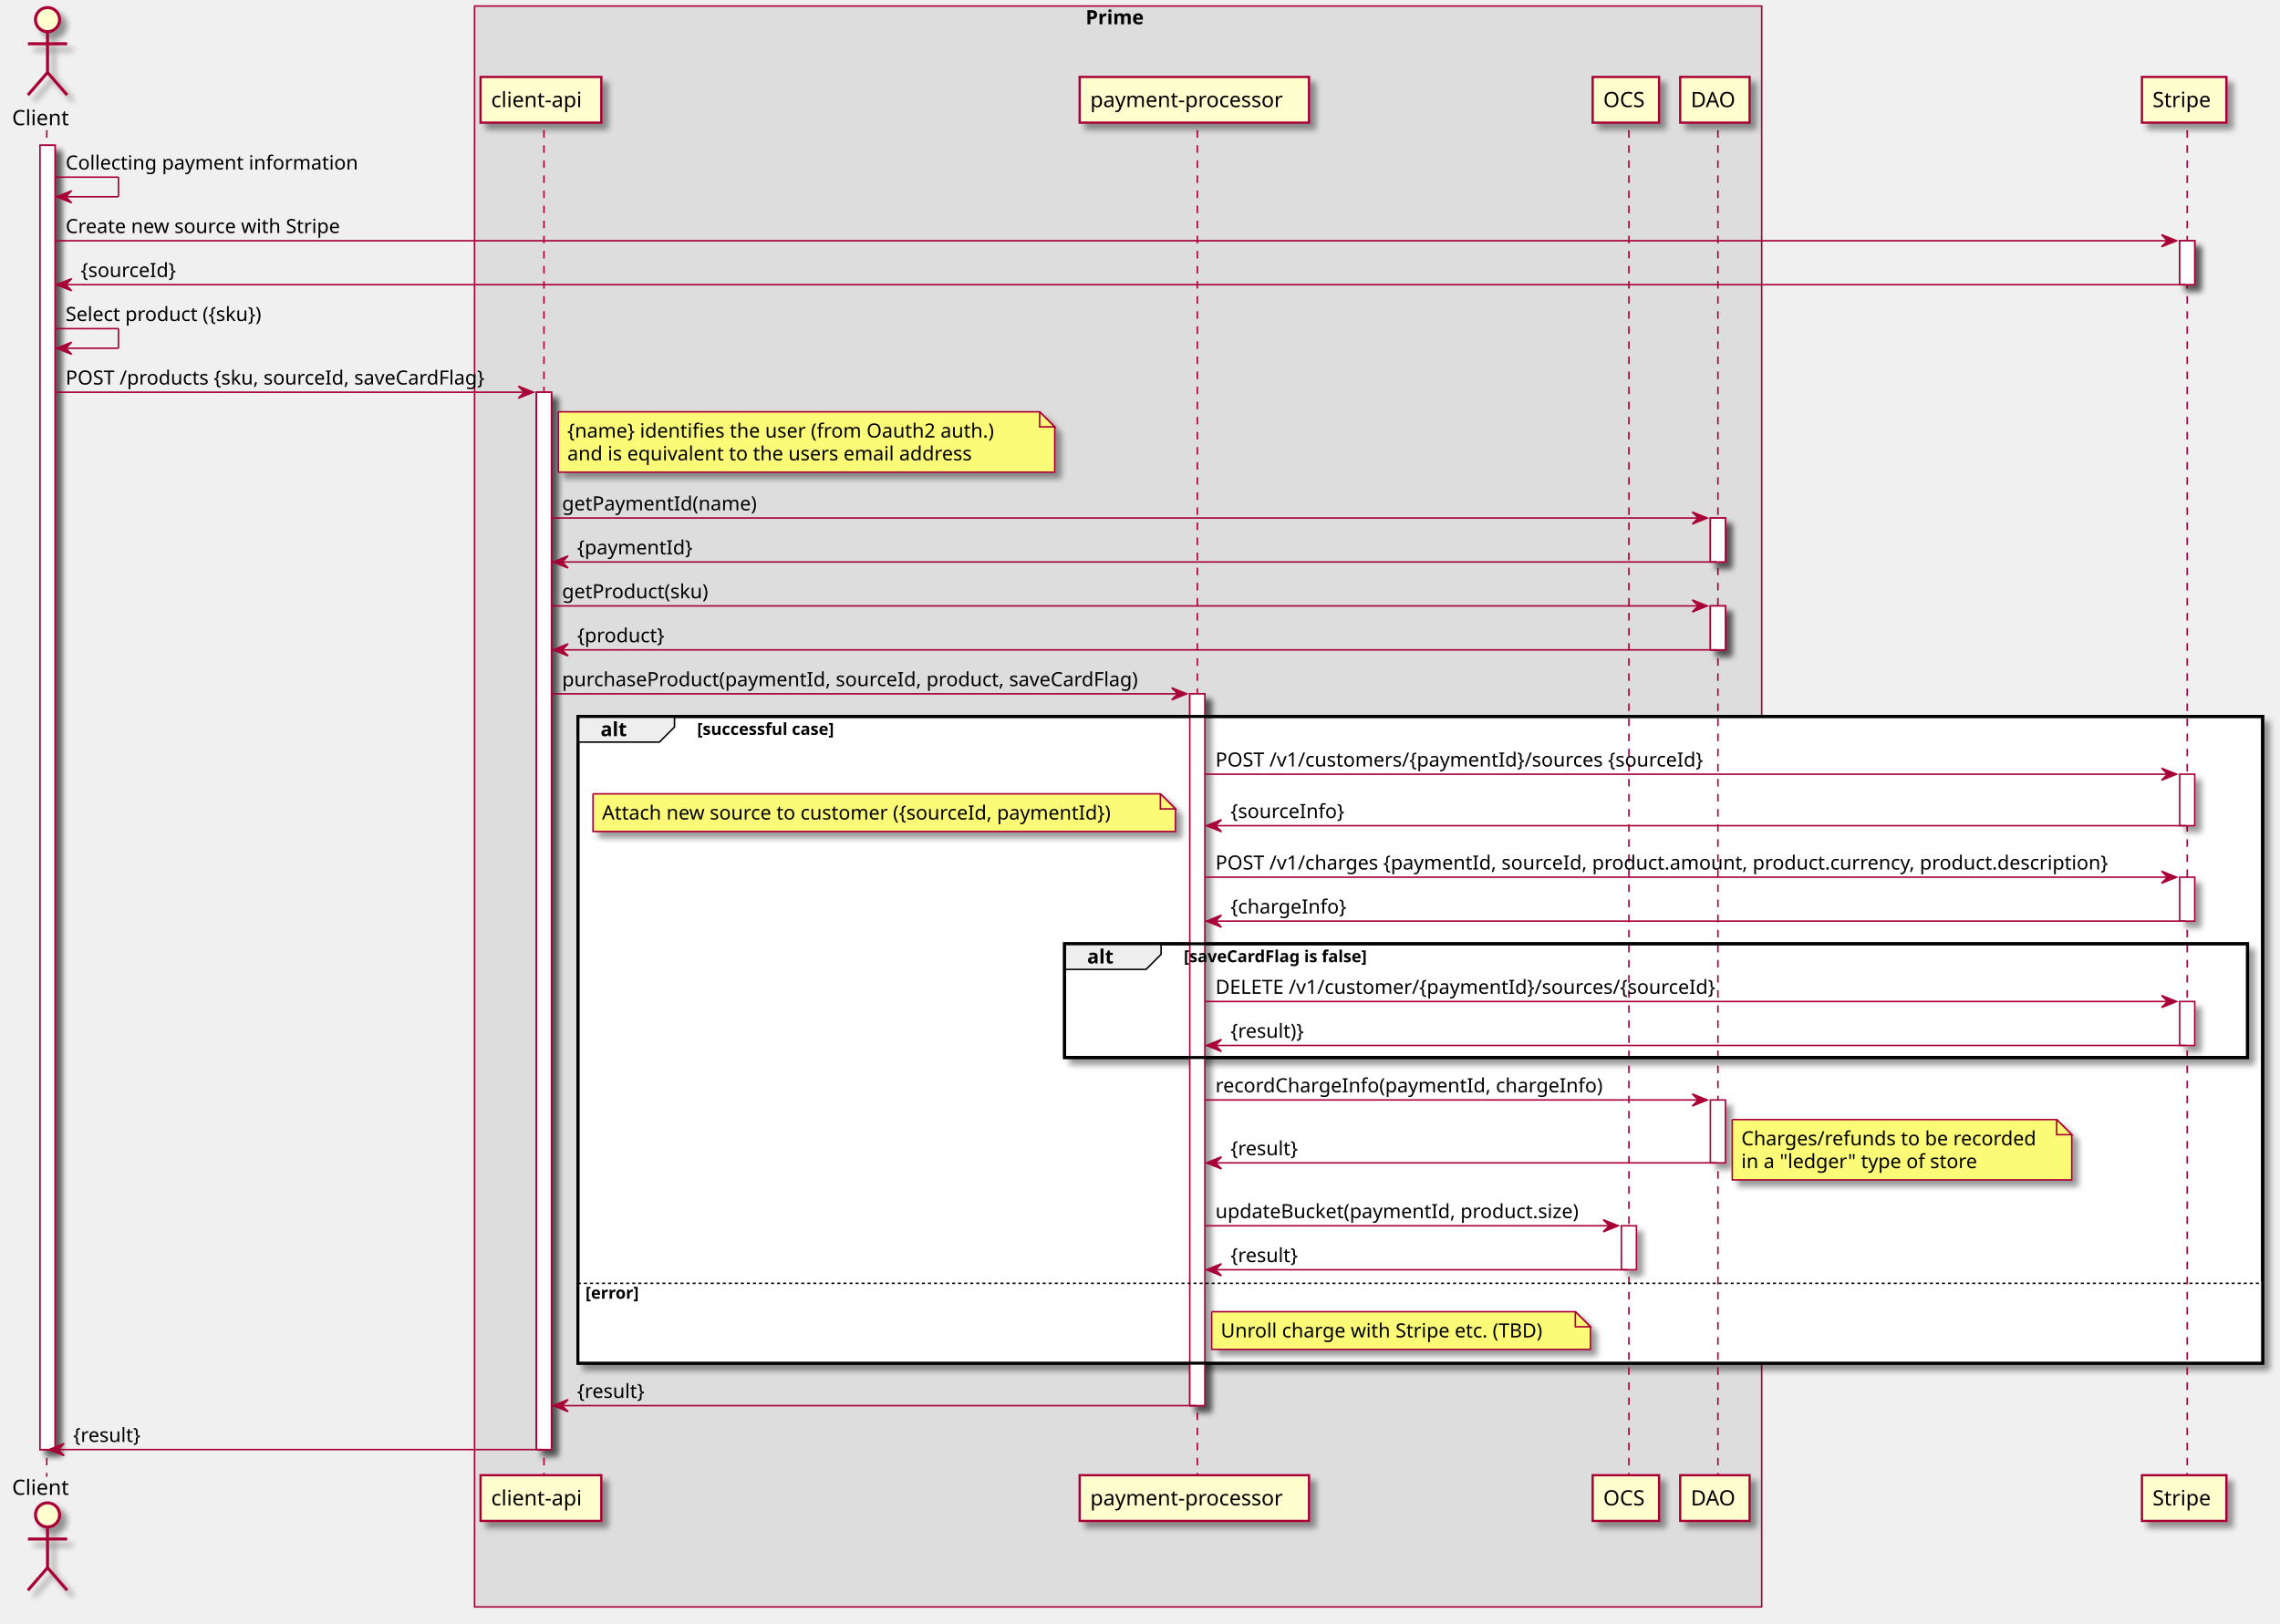
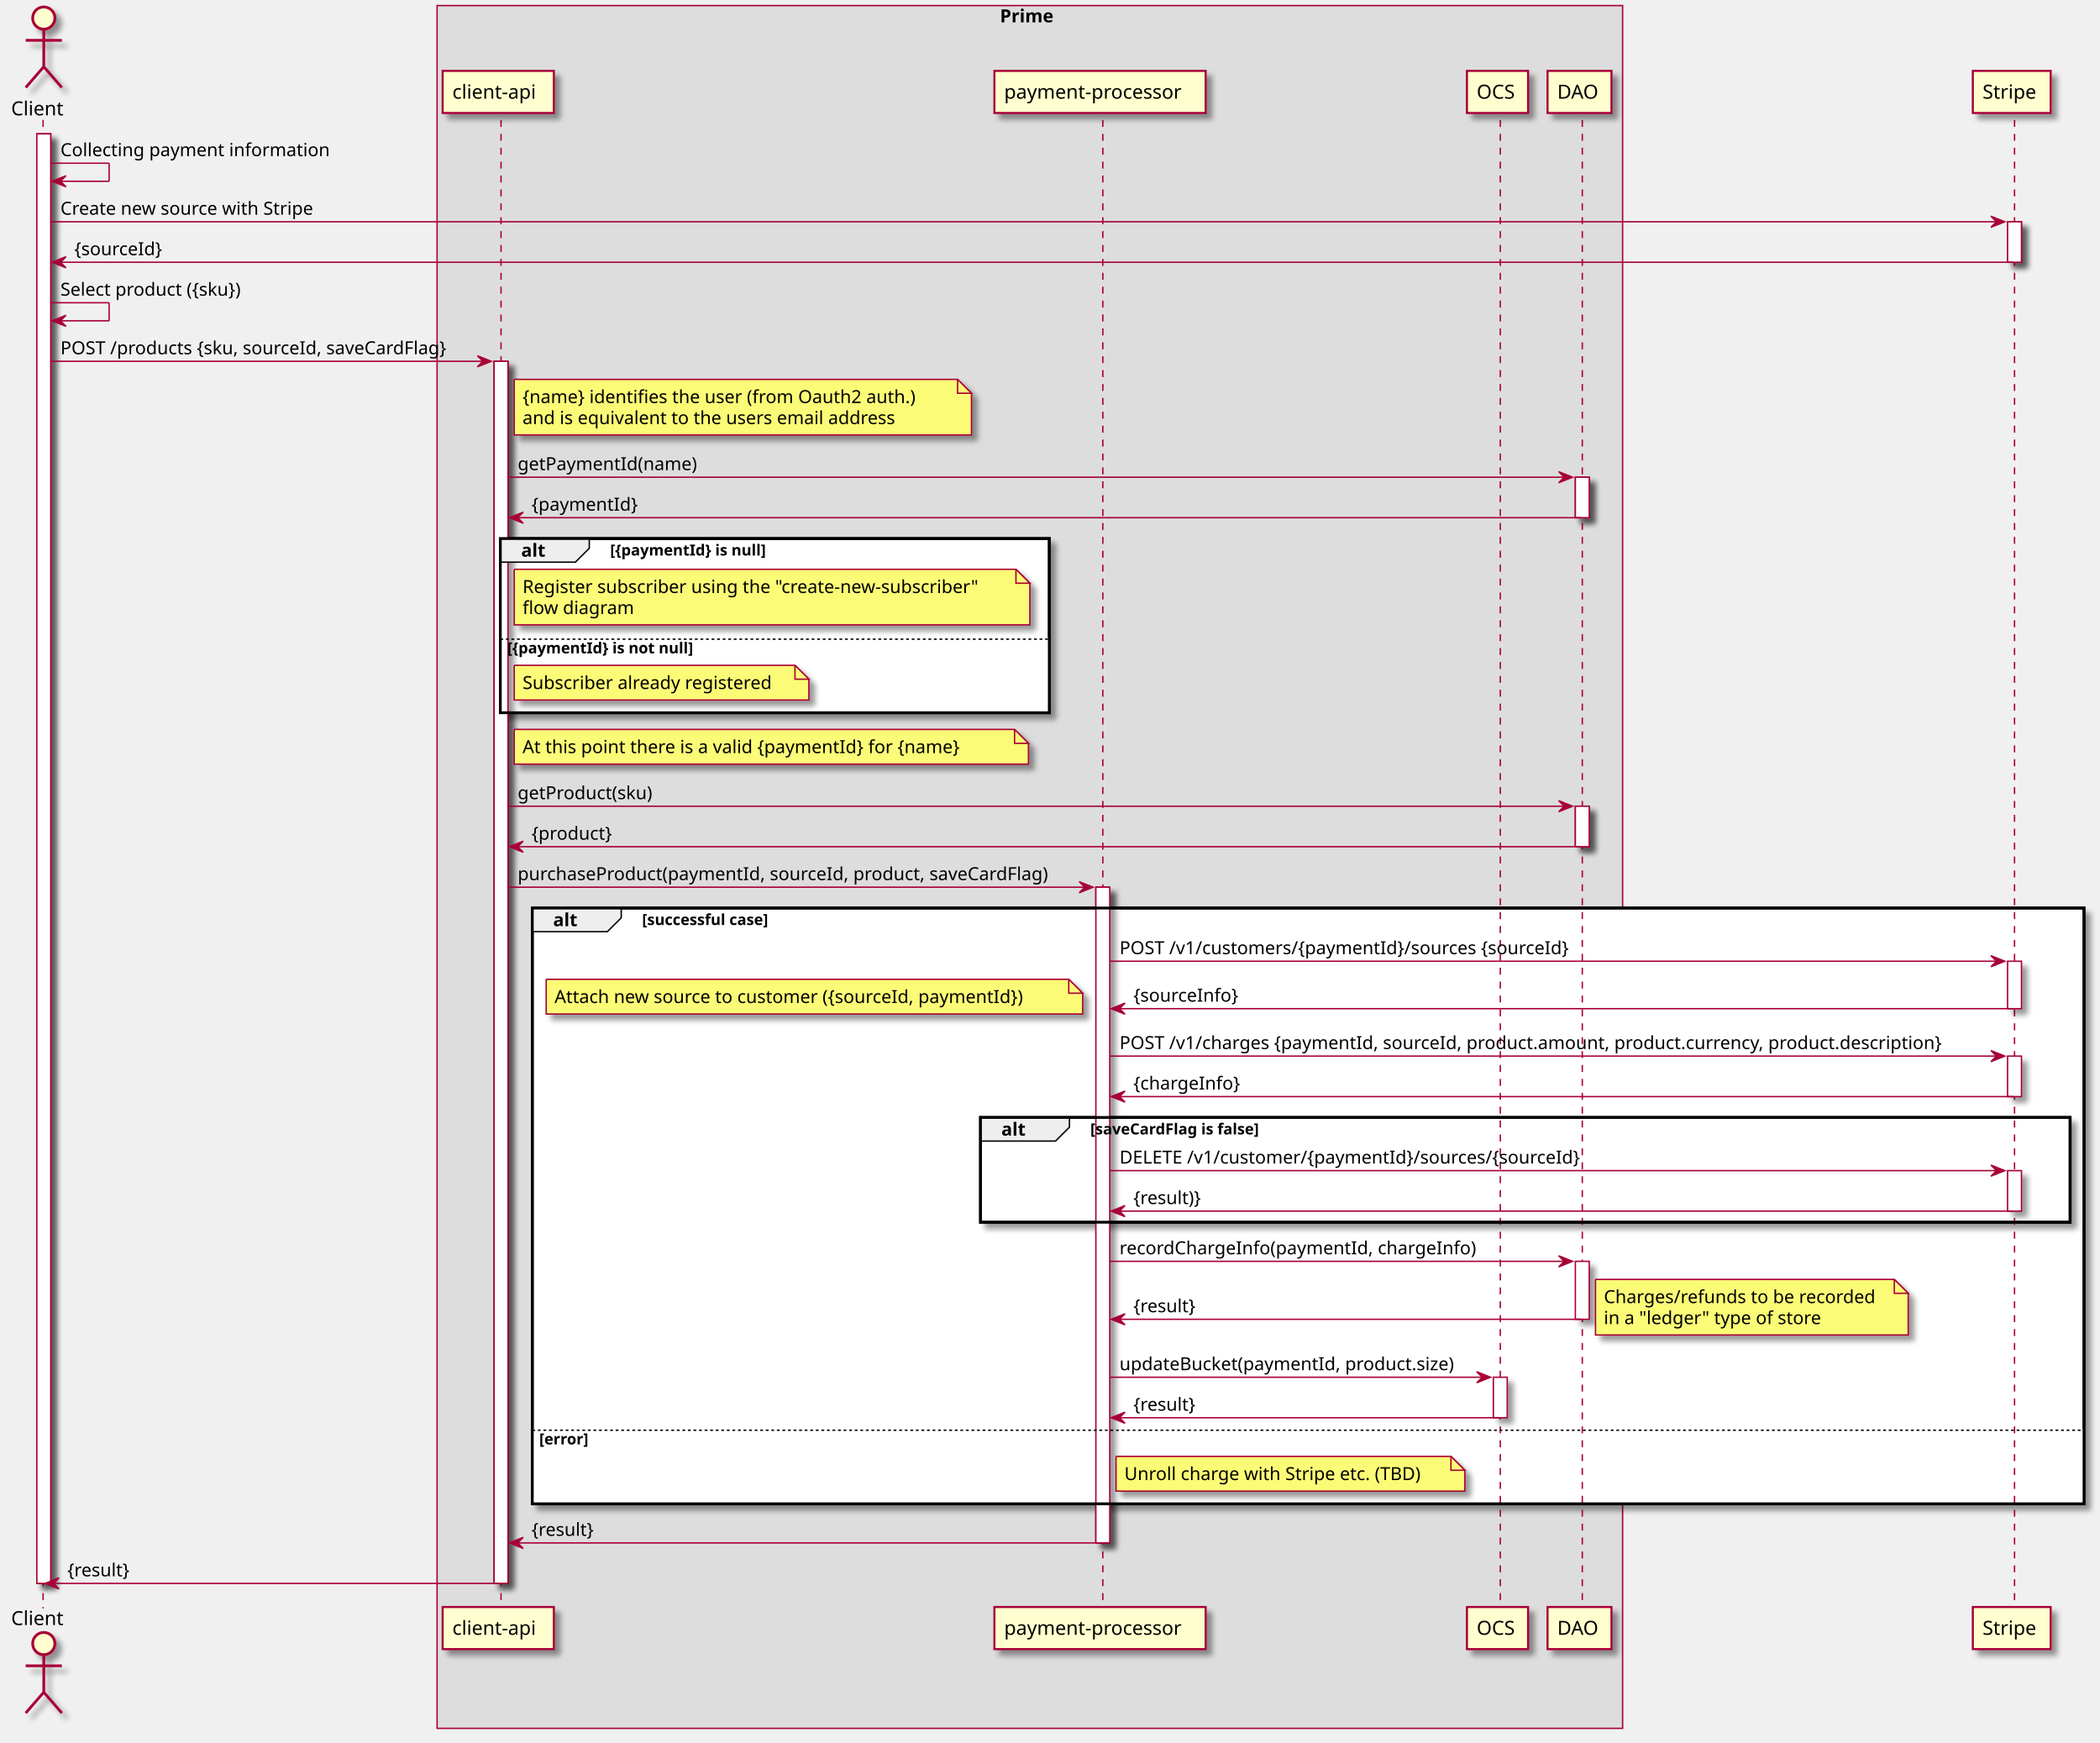
- <svg xmlns="http://www.w3.org/2000/svg" contentScriptType="application/ecmascript" contentStyleType="text/css" height="1076px" preserveAspectRatio="none" style="width:1511px;height:1076px;" version="1.1" viewBox="0 0 1511 1076" width="1511px" zoomAndPan="magnify">
+ <svg xmlns="http://www.w3.org/2000/svg" contentScriptType="application/ecmascript" contentStyleType="text/css" height="1254px" preserveAspectRatio="none" style="width:1511px;height:1254px;" version="1.1" viewBox="0 0 1511 1254" width="1511px" zoomAndPan="magnify">
  <defs>
-     <filter height="300%" id="fmn0o5s2ncpot" width="300%" x="-1" y="-1">
+     <filter height="300%" id="f191k2kf2278fb" width="300%" x="-1" y="-1">
      <feGaussianBlur result="blurOut" stdDeviation="2.0" />
      <feColorMatrix in="blurOut" result="blurOut2" type="matrix" values="0 0 0 0 0 0 0 0 0 0 0 0 0 0 0 0 0 0 .4 0" />
      <feOffset dx="4.0" dy="4.0" in="blurOut2" result="blurOut3" />
      <feBlend in="SourceGraphic" in2="blurOut3" mode="normal" />
    </filter>
  </defs>
  <g>
-     <rect fill="#DDDDDD" height="1061.117" style="stroke: #A80036; stroke-width: 1.0;" width="853" x="314.5" y="4" />
+     <rect fill="#DDDDDD" height="1239.586" style="stroke: #A80036; stroke-width: 1.0;" width="853" x="314.5" y="4" />
    <text fill="#000000" font-family="sans-serif" font-size="13" font-weight="bold" lengthAdjust="spacingAndGlyphs" textLength="43" x="719.5" y="16.067">Prime</text>
-     <rect fill="#FFFFFF" filter="url(#fmn0o5s2ncpot)" height="864.523" style="stroke: #A80036; stroke-width: 1.0;" width="10" x="26.5" y="96.297" />
-     <rect fill="#FFFFFF" filter="url(#fmn0o5s2ncpot)" height="700.859" style="stroke: #A80036; stroke-width: 1.0;" width="10" x="355.5" y="259.961" />
-     <rect fill="#FFFFFF" filter="url(#fmn0o5s2ncpot)" height="471.797" style="stroke: #A80036; stroke-width: 1.0;" width="10" x="788.5" y="459.891" />
-     <rect fill="#FFFFFF" filter="url(#fmn0o5s2ncpot)" height="29.133" style="stroke: #A80036; stroke-width: 1.0;" width="10" x="1074.5" y="812.484" />
-     <rect fill="#FFFFFF" filter="url(#fmn0o5s2ncpot)" height="29.133" style="stroke: #A80036; stroke-width: 1.0;" width="10" x="1133.5" y="343.359" />
-     <rect fill="#FFFFFF" filter="url(#fmn0o5s2ncpot)" height="29.133" style="stroke: #A80036; stroke-width: 1.0;" width="10" x="1133.5" y="401.625" />
-     <rect fill="#FFFFFF" filter="url(#fmn0o5s2ncpot)" height="41.699" style="stroke: #A80036; stroke-width: 1.0;" width="10" x="1133.5" y="729.086" />
-     <rect fill="#FFFFFF" filter="url(#fmn0o5s2ncpot)" height="29.133" style="stroke: #A80036; stroke-width: 1.0;" width="10" x="1444.5" y="159.562" />
-     <rect fill="#FFFFFF" filter="url(#fmn0o5s2ncpot)" height="34.133" style="stroke: #A80036; stroke-width: 1.0;" width="10" x="1444.5" y="513.156" />
-     <rect fill="#FFFFFF" filter="url(#fmn0o5s2ncpot)" height="29.133" style="stroke: #A80036; stroke-width: 1.0;" width="10" x="1444.5" y="581.422" />
-     <rect fill="#FFFFFF" filter="url(#fmn0o5s2ncpot)" height="29.133" style="stroke: #A80036; stroke-width: 1.0;" width="10" x="1444.5" y="663.82" />
-     <rect fill="#FFFFFF" filter="url(#fmn0o5s2ncpot)" height="428.664" style="stroke: #000000; stroke-width: 2.0;" width="1116.5" x="383" y="474.891" />
-     <rect fill="#FFFFFF" filter="url(#fmn0o5s2ncpot)" height="75.398" style="stroke: #000000; stroke-width: 2.0;" width="784" x="705.5" y="625.555" />
-     <rect fill="#FFFFFF" height="53.938" style="stroke: none; stroke-width: 1.0;" width="1116.5" x="383" y="849.617" />
-     <line style="stroke: #A80036; stroke-width: 1.0; stroke-dasharray: 5.0,5.0;" x1="31" x2="31" y1="86.297" y2="978.82" />
-     <line style="stroke: #A80036; stroke-width: 1.0; stroke-dasharray: 5.0,5.0;" x1="360.5" x2="360.5" y1="86.297" y2="978.82" />
-     <line style="stroke: #A80036; stroke-width: 1.0; stroke-dasharray: 5.0,5.0;" x1="793.5" x2="793.5" y1="86.297" y2="978.82" />
-     <line style="stroke: #A80036; stroke-width: 1.0; stroke-dasharray: 5.0,5.0;" x1="1079.5" x2="1079.5" y1="86.297" y2="978.82" />
-     <line style="stroke: #A80036; stroke-width: 1.0; stroke-dasharray: 5.0,5.0;" x1="1138.5" x2="1138.5" y1="86.297" y2="978.82" />
-     <line style="stroke: #A80036; stroke-width: 1.0; stroke-dasharray: 5.0,5.0;" x1="1449.5" x2="1449.5" y1="86.297" y2="978.82" />
+     <rect fill="#FFFFFF" filter="url(#f191k2kf2278fb)" height="1042.992" style="stroke: #A80036; stroke-width: 1.0;" width="10" x="26.5" y="96.297" />
+     <rect fill="#FFFFFF" filter="url(#f191k2kf2278fb)" height="879.328" style="stroke: #A80036; stroke-width: 1.0;" width="10" x="355.5" y="259.961" />
+     <rect fill="#FFFFFF" filter="url(#f191k2kf2278fb)" height="471.797" style="stroke: #A80036; stroke-width: 1.0;" width="10" x="788.5" y="638.359" />
+     <rect fill="#FFFFFF" filter="url(#f191k2kf2278fb)" height="29.133" style="stroke: #A80036; stroke-width: 1.0;" width="10" x="1074.5" y="990.953" />
+     <rect fill="#FFFFFF" filter="url(#f191k2kf2278fb)" height="29.133" style="stroke: #A80036; stroke-width: 1.0;" width="10" x="1133.5" y="343.359" />
+     <rect fill="#FFFFFF" filter="url(#f191k2kf2278fb)" height="29.133" style="stroke: #A80036; stroke-width: 1.0;" width="10" x="1133.5" y="580.094" />
+     <rect fill="#FFFFFF" filter="url(#f191k2kf2278fb)" height="41.699" style="stroke: #A80036; stroke-width: 1.0;" width="10" x="1133.5" y="907.555" />
+     <rect fill="#FFFFFF" filter="url(#f191k2kf2278fb)" height="29.133" style="stroke: #A80036; stroke-width: 1.0;" width="10" x="1444.5" y="159.562" />
+     <rect fill="#FFFFFF" filter="url(#f191k2kf2278fb)" height="34.133" style="stroke: #A80036; stroke-width: 1.0;" width="10" x="1444.5" y="691.625" />
+     <rect fill="#FFFFFF" filter="url(#f191k2kf2278fb)" height="29.133" style="stroke: #A80036; stroke-width: 1.0;" width="10" x="1444.5" y="759.891" />
+     <rect fill="#FFFFFF" filter="url(#f191k2kf2278fb)" height="29.133" style="stroke: #A80036; stroke-width: 1.0;" width="10" x="1444.5" y="842.289" />
+     <rect fill="#FFFFFF" filter="url(#f191k2kf2278fb)" height="125.336" style="stroke: #000000; stroke-width: 2.0;" width="395" x="360" y="387.492" />
+     <rect fill="#FFFFFF" height="53.938" style="stroke: none; stroke-width: 1.0;" width="395" x="360" y="458.891" />
+     <rect fill="#FFFFFF" filter="url(#f191k2kf2278fb)" height="428.664" style="stroke: #000000; stroke-width: 2.0;" width="1116.5" x="383" y="653.359" />
+     <rect fill="#FFFFFF" filter="url(#f191k2kf2278fb)" height="75.398" style="stroke: #000000; stroke-width: 2.0;" width="784" x="705.5" y="804.023" />
+     <rect fill="#FFFFFF" height="53.938" style="stroke: none; stroke-width: 1.0;" width="1116.5" x="383" y="1028.086" />
+     <line style="stroke: #A80036; stroke-width: 1.0; stroke-dasharray: 5.0,5.0;" x1="31" x2="31" y1="86.297" y2="1157.289" />
+     <line style="stroke: #A80036; stroke-width: 1.0; stroke-dasharray: 5.0,5.0;" x1="360.5" x2="360.5" y1="86.297" y2="1157.289" />
+     <line style="stroke: #A80036; stroke-width: 1.0; stroke-dasharray: 5.0,5.0;" x1="793.5" x2="793.5" y1="86.297" y2="1157.289" />
+     <line style="stroke: #A80036; stroke-width: 1.0; stroke-dasharray: 5.0,5.0;" x1="1079.5" x2="1079.5" y1="86.297" y2="1157.289" />
+     <line style="stroke: #A80036; stroke-width: 1.0; stroke-dasharray: 5.0,5.0;" x1="1138.5" x2="1138.5" y1="86.297" y2="1157.289" />
+     <line style="stroke: #A80036; stroke-width: 1.0; stroke-dasharray: 5.0,5.0;" x1="1449.5" x2="1449.5" y1="86.297" y2="1157.289" />
    <text fill="#000000" font-family="sans-serif" font-size="14" lengthAdjust="spacingAndGlyphs" textLength="41" x="8" y="82.995">Client</text>
-     <ellipse cx="31.5" cy="13" fill="#FEFECE" filter="url(#fmn0o5s2ncpot)" rx="8" ry="8" style="stroke: #A80036; stroke-width: 2.0;" />
-     <path d="M31.5,21 L31.5,48 M18.5,29 L44.5,29 M31.5,48 L18.5,63 M31.5,48 L44.5,63 " fill="none" filter="url(#fmn0o5s2ncpot)" style="stroke: #A80036; stroke-width: 2.0;" />
-     <text fill="#000000" font-family="sans-serif" font-size="14" lengthAdjust="spacingAndGlyphs" textLength="41" x="8" y="990.815">Client</text>
-     <ellipse cx="31.5" cy="1004.117" fill="#FEFECE" filter="url(#fmn0o5s2ncpot)" rx="8" ry="8" style="stroke: #A80036; stroke-width: 2.0;" />
-     <path d="M31.5,1012.117 L31.5,1039.117 M18.5,1020.117 L44.5,1020.117 M31.5,1039.117 L18.5,1054.117 M31.5,1039.117 L44.5,1054.117 " fill="none" filter="url(#fmn0o5s2ncpot)" style="stroke: #A80036; stroke-width: 2.0;" />
-     <rect fill="#FEFECE" filter="url(#fmn0o5s2ncpot)" height="30.297" style="stroke: #A80036; stroke-width: 1.5;" width="80" x="318.5" y="51" />
+     <ellipse cx="31.5" cy="13" fill="#FEFECE" filter="url(#f191k2kf2278fb)" rx="8" ry="8" style="stroke: #A80036; stroke-width: 2.0;" />
+     <path d="M31.5,21 L31.5,48 M18.5,29 L44.5,29 M31.5,48 L18.5,63 M31.5,48 L44.5,63 " fill="none" filter="url(#f191k2kf2278fb)" style="stroke: #A80036; stroke-width: 2.0;" />
+     <text fill="#000000" font-family="sans-serif" font-size="14" lengthAdjust="spacingAndGlyphs" textLength="41" x="8" y="1169.284">Client</text>
+     <ellipse cx="31.5" cy="1182.586" fill="#FEFECE" filter="url(#f191k2kf2278fb)" rx="8" ry="8" style="stroke: #A80036; stroke-width: 2.0;" />
+     <path d="M31.5,1190.586 L31.5,1217.586 M18.5,1198.586 L44.5,1198.586 M31.5,1217.586 L18.5,1232.586 M31.5,1217.586 L44.5,1232.586 " fill="none" filter="url(#f191k2kf2278fb)" style="stroke: #A80036; stroke-width: 2.0;" />
+     <rect fill="#FEFECE" filter="url(#f191k2kf2278fb)" height="30.297" style="stroke: #A80036; stroke-width: 1.5;" width="80" x="318.5" y="51" />
    <text fill="#000000" font-family="sans-serif" font-size="14" lengthAdjust="spacingAndGlyphs" textLength="66" x="325.5" y="70.995">client-api</text>
-     <rect fill="#FEFECE" filter="url(#fmn0o5s2ncpot)" height="30.297" style="stroke: #A80036; stroke-width: 1.5;" width="80" x="318.5" y="977.82" />
-     <text fill="#000000" font-family="sans-serif" font-size="14" lengthAdjust="spacingAndGlyphs" textLength="66" x="325.5" y="997.815">client-api</text>
-     <rect fill="#FEFECE" filter="url(#fmn0o5s2ncpot)" height="30.297" style="stroke: #A80036; stroke-width: 1.5;" width="152" x="715.5" y="51" />
+     <rect fill="#FEFECE" filter="url(#f191k2kf2278fb)" height="30.297" style="stroke: #A80036; stroke-width: 1.5;" width="80" x="318.5" y="1156.289" />
+     <text fill="#000000" font-family="sans-serif" font-size="14" lengthAdjust="spacingAndGlyphs" textLength="66" x="325.5" y="1176.284">client-api</text>
+     <rect fill="#FEFECE" filter="url(#f191k2kf2278fb)" height="30.297" style="stroke: #A80036; stroke-width: 1.5;" width="152" x="715.5" y="51" />
    <text fill="#000000" font-family="sans-serif" font-size="14" lengthAdjust="spacingAndGlyphs" textLength="138" x="722.5" y="70.995">payment-processor</text>
-     <rect fill="#FEFECE" filter="url(#fmn0o5s2ncpot)" height="30.297" style="stroke: #A80036; stroke-width: 1.5;" width="152" x="715.5" y="977.82" />
-     <text fill="#000000" font-family="sans-serif" font-size="14" lengthAdjust="spacingAndGlyphs" textLength="138" x="722.5" y="997.815">payment-processor</text>
-     <rect fill="#FEFECE" filter="url(#fmn0o5s2ncpot)" height="30.297" style="stroke: #A80036; stroke-width: 1.5;" width="44" x="1055.5" y="51" />
+     <rect fill="#FEFECE" filter="url(#f191k2kf2278fb)" height="30.297" style="stroke: #A80036; stroke-width: 1.5;" width="152" x="715.5" y="1156.289" />
+     <text fill="#000000" font-family="sans-serif" font-size="14" lengthAdjust="spacingAndGlyphs" textLength="138" x="722.5" y="1176.284">payment-processor</text>
+     <rect fill="#FEFECE" filter="url(#f191k2kf2278fb)" height="30.297" style="stroke: #A80036; stroke-width: 1.5;" width="44" x="1055.5" y="51" />
    <text fill="#000000" font-family="sans-serif" font-size="14" lengthAdjust="spacingAndGlyphs" textLength="30" x="1062.5" y="70.995">OCS</text>
-     <rect fill="#FEFECE" filter="url(#fmn0o5s2ncpot)" height="30.297" style="stroke: #A80036; stroke-width: 1.5;" width="44" x="1055.5" y="977.82" />
-     <text fill="#000000" font-family="sans-serif" font-size="14" lengthAdjust="spacingAndGlyphs" textLength="30" x="1062.5" y="997.815">OCS</text>
-     <rect fill="#FEFECE" filter="url(#fmn0o5s2ncpot)" height="30.297" style="stroke: #A80036; stroke-width: 1.5;" width="46" x="1113.5" y="51" />
+     <rect fill="#FEFECE" filter="url(#f191k2kf2278fb)" height="30.297" style="stroke: #A80036; stroke-width: 1.5;" width="44" x="1055.5" y="1156.289" />
+     <text fill="#000000" font-family="sans-serif" font-size="14" lengthAdjust="spacingAndGlyphs" textLength="30" x="1062.5" y="1176.284">OCS</text>
+     <rect fill="#FEFECE" filter="url(#f191k2kf2278fb)" height="30.297" style="stroke: #A80036; stroke-width: 1.5;" width="46" x="1113.5" y="51" />
    <text fill="#000000" font-family="sans-serif" font-size="14" lengthAdjust="spacingAndGlyphs" textLength="32" x="1120.5" y="70.995">DAO</text>
-     <rect fill="#FEFECE" filter="url(#fmn0o5s2ncpot)" height="30.297" style="stroke: #A80036; stroke-width: 1.5;" width="46" x="1113.5" y="977.82" />
-     <text fill="#000000" font-family="sans-serif" font-size="14" lengthAdjust="spacingAndGlyphs" textLength="32" x="1120.5" y="997.815">DAO</text>
-     <rect fill="#FEFECE" filter="url(#fmn0o5s2ncpot)" height="30.297" style="stroke: #A80036; stroke-width: 1.5;" width="56" x="1419.5" y="51" />
+     <rect fill="#FEFECE" filter="url(#f191k2kf2278fb)" height="30.297" style="stroke: #A80036; stroke-width: 1.5;" width="46" x="1113.5" y="1156.289" />
+     <text fill="#000000" font-family="sans-serif" font-size="14" lengthAdjust="spacingAndGlyphs" textLength="32" x="1120.5" y="1176.284">DAO</text>
+     <rect fill="#FEFECE" filter="url(#f191k2kf2278fb)" height="30.297" style="stroke: #A80036; stroke-width: 1.5;" width="56" x="1419.5" y="51" />
    <text fill="#000000" font-family="sans-serif" font-size="14" lengthAdjust="spacingAndGlyphs" textLength="42" x="1426.5" y="70.995">Stripe</text>
-     <rect fill="#FEFECE" filter="url(#fmn0o5s2ncpot)" height="30.297" style="stroke: #A80036; stroke-width: 1.5;" width="56" x="1419.5" y="977.82" />
-     <text fill="#000000" font-family="sans-serif" font-size="14" lengthAdjust="spacingAndGlyphs" textLength="42" x="1426.5" y="997.815">Stripe</text>
-     <rect fill="#FFFFFF" filter="url(#fmn0o5s2ncpot)" height="864.523" style="stroke: #A80036; stroke-width: 1.0;" width="10" x="26.5" y="96.297" />
-     <rect fill="#FFFFFF" filter="url(#fmn0o5s2ncpot)" height="700.859" style="stroke: #A80036; stroke-width: 1.0;" width="10" x="355.5" y="259.961" />
-     <rect fill="#FFFFFF" filter="url(#fmn0o5s2ncpot)" height="471.797" style="stroke: #A80036; stroke-width: 1.0;" width="10" x="788.5" y="459.891" />
-     <rect fill="#FFFFFF" filter="url(#fmn0o5s2ncpot)" height="29.133" style="stroke: #A80036; stroke-width: 1.0;" width="10" x="1074.5" y="812.484" />
-     <rect fill="#FFFFFF" filter="url(#fmn0o5s2ncpot)" height="29.133" style="stroke: #A80036; stroke-width: 1.0;" width="10" x="1133.5" y="343.359" />
-     <rect fill="#FFFFFF" filter="url(#fmn0o5s2ncpot)" height="29.133" style="stroke: #A80036; stroke-width: 1.0;" width="10" x="1133.5" y="401.625" />
-     <rect fill="#FFFFFF" filter="url(#fmn0o5s2ncpot)" height="41.699" style="stroke: #A80036; stroke-width: 1.0;" width="10" x="1133.5" y="729.086" />
-     <rect fill="#FFFFFF" filter="url(#fmn0o5s2ncpot)" height="29.133" style="stroke: #A80036; stroke-width: 1.0;" width="10" x="1444.5" y="159.562" />
-     <rect fill="#FFFFFF" filter="url(#fmn0o5s2ncpot)" height="34.133" style="stroke: #A80036; stroke-width: 1.0;" width="10" x="1444.5" y="513.156" />
-     <rect fill="#FFFFFF" filter="url(#fmn0o5s2ncpot)" height="29.133" style="stroke: #A80036; stroke-width: 1.0;" width="10" x="1444.5" y="581.422" />
-     <rect fill="#FFFFFF" filter="url(#fmn0o5s2ncpot)" height="29.133" style="stroke: #A80036; stroke-width: 1.0;" width="10" x="1444.5" y="663.82" />
+     <rect fill="#FEFECE" filter="url(#f191k2kf2278fb)" height="30.297" style="stroke: #A80036; stroke-width: 1.5;" width="56" x="1419.5" y="1156.289" />
+     <text fill="#000000" font-family="sans-serif" font-size="14" lengthAdjust="spacingAndGlyphs" textLength="42" x="1426.5" y="1176.284">Stripe</text>
+     <rect fill="#FFFFFF" filter="url(#f191k2kf2278fb)" height="1042.992" style="stroke: #A80036; stroke-width: 1.0;" width="10" x="26.5" y="96.297" />
+     <rect fill="#FFFFFF" filter="url(#f191k2kf2278fb)" height="879.328" style="stroke: #A80036; stroke-width: 1.0;" width="10" x="355.5" y="259.961" />
+     <rect fill="#FFFFFF" filter="url(#f191k2kf2278fb)" height="471.797" style="stroke: #A80036; stroke-width: 1.0;" width="10" x="788.5" y="638.359" />
+     <rect fill="#FFFFFF" filter="url(#f191k2kf2278fb)" height="29.133" style="stroke: #A80036; stroke-width: 1.0;" width="10" x="1074.5" y="990.953" />
+     <rect fill="#FFFFFF" filter="url(#f191k2kf2278fb)" height="29.133" style="stroke: #A80036; stroke-width: 1.0;" width="10" x="1133.5" y="343.359" />
+     <rect fill="#FFFFFF" filter="url(#f191k2kf2278fb)" height="29.133" style="stroke: #A80036; stroke-width: 1.0;" width="10" x="1133.5" y="580.094" />
+     <rect fill="#FFFFFF" filter="url(#f191k2kf2278fb)" height="41.699" style="stroke: #A80036; stroke-width: 1.0;" width="10" x="1133.5" y="907.555" />
+     <rect fill="#FFFFFF" filter="url(#f191k2kf2278fb)" height="29.133" style="stroke: #A80036; stroke-width: 1.0;" width="10" x="1444.5" y="159.562" />
+     <rect fill="#FFFFFF" filter="url(#f191k2kf2278fb)" height="34.133" style="stroke: #A80036; stroke-width: 1.0;" width="10" x="1444.5" y="691.625" />
+     <rect fill="#FFFFFF" filter="url(#f191k2kf2278fb)" height="29.133" style="stroke: #A80036; stroke-width: 1.0;" width="10" x="1444.5" y="759.891" />
+     <rect fill="#FFFFFF" filter="url(#f191k2kf2278fb)" height="29.133" style="stroke: #A80036; stroke-width: 1.0;" width="10" x="1444.5" y="842.289" />
    <line style="stroke: #A80036; stroke-width: 1.0;" x1="36.5" x2="78.5" y1="117.43" y2="117.43" />
    <line style="stroke: #A80036; stroke-width: 1.0;" x1="78.5" x2="78.5" y1="117.43" y2="130.43" />
    <line style="stroke: #A80036; stroke-width: 1.0;" x1="37.5" x2="78.5" y1="130.43" y2="130.43" />
    <polygon fill="#A80036" points="47.5,126.43,37.5,130.43,47.5,134.43,43.5,130.43" style="stroke: #A80036; stroke-width: 1.0;" />
    <text fill="#000000" font-family="sans-serif" font-size="13" lengthAdjust="spacingAndGlyphs" textLength="207" x="43.5" y="112.364">Collecting payment information</text>
    <polygon fill="#A80036" points="1432.5,155.562,1442.5,159.562,1432.5,163.562,1436.5,159.562" style="stroke: #A80036; stroke-width: 1.0;" />
    <line style="stroke: #A80036; stroke-width: 1.0;" x1="36.5" x2="1438.5" y1="159.562" y2="159.562" />
    <text fill="#000000" font-family="sans-serif" font-size="13" lengthAdjust="spacingAndGlyphs" textLength="195" x="43.5" y="154.497">Create new source with Stripe</text>
    <polygon fill="#A80036" points="47.5,184.695,37.5,188.695,47.5,192.695,43.5,188.695" style="stroke: #A80036; stroke-width: 1.0;" />
    <line style="stroke: #A80036; stroke-width: 1.0;" x1="41.5" x2="1448.5" y1="188.695" y2="188.695" />
    <text fill="#000000" font-family="sans-serif" font-size="13" lengthAdjust="spacingAndGlyphs" textLength="71" x="53.5" y="183.629">{sourceId}</text>
    <line style="stroke: #A80036; stroke-width: 1.0;" x1="36.5" x2="78.5" y1="217.828" y2="217.828" />
    <line style="stroke: #A80036; stroke-width: 1.0;" x1="78.5" x2="78.5" y1="217.828" y2="230.828" />
    <line style="stroke: #A80036; stroke-width: 1.0;" x1="37.5" x2="78.5" y1="230.828" y2="230.828" />
    <polygon fill="#A80036" points="47.5,226.828,37.5,230.828,47.5,234.828,43.5,230.828" style="stroke: #A80036; stroke-width: 1.0;" />
    <text fill="#000000" font-family="sans-serif" font-size="13" lengthAdjust="spacingAndGlyphs" textLength="146" x="43.5" y="212.762">Select product ({sku})</text>
    <polygon fill="#A80036" points="343.5,255.961,353.5,259.961,343.5,263.961,347.5,259.961" style="stroke: #A80036; stroke-width: 1.0;" />
    <line style="stroke: #A80036; stroke-width: 1.0;" x1="36.5" x2="349.5" y1="259.961" y2="259.961" />
    <text fill="#000000" font-family="sans-serif" font-size="13" lengthAdjust="spacingAndGlyphs" textLength="300" x="43.5" y="254.895">POST /products {sku, sourceId, saveCardFlag}</text>
-     <path d="M370,272.961 L370,312.961 L699,312.961 L699,282.961 L689,272.961 L370,272.961 " fill="#FBFB77" filter="url(#fmn0o5s2ncpot)" style="stroke: #A80036; stroke-width: 1.0;" />
+     <path d="M370,272.961 L370,312.961 L699,312.961 L699,282.961 L689,272.961 L370,272.961 " fill="#FBFB77" filter="url(#f191k2kf2278fb)" style="stroke: #A80036; stroke-width: 1.0;" />
    <path d="M689,272.961 L689,282.961 L699,282.961 L689,272.961 " fill="#FBFB77" style="stroke: #A80036; stroke-width: 1.0;" />
    <text fill="#000000" font-family="sans-serif" font-size="13" lengthAdjust="spacingAndGlyphs" textLength="308" x="376" y="290.028">{name} identifies the user (from Oauth2 auth.)</text>
    <text fill="#000000" font-family="sans-serif" font-size="13" lengthAdjust="spacingAndGlyphs" textLength="289" x="376" y="305.161">and is equivalent to the users email address</text>
    <polygon fill="#A80036" points="1121.5,339.359,1131.5,343.359,1121.5,347.359,1125.5,343.359" style="stroke: #A80036; stroke-width: 1.0;" />
    <line style="stroke: #A80036; stroke-width: 1.0;" x1="365.5" x2="1127.5" y1="343.359" y2="343.359" />
    <text fill="#000000" font-family="sans-serif" font-size="13" lengthAdjust="spacingAndGlyphs" textLength="138" x="372.5" y="338.293">getPaymentId(name)</text>
    <polygon fill="#A80036" points="376.5,368.492,366.5,372.492,376.5,376.492,372.5,372.492" style="stroke: #A80036; stroke-width: 1.0;" />
    <line style="stroke: #A80036; stroke-width: 1.0;" x1="370.5" x2="1137.5" y1="372.492" y2="372.492" />
    <text fill="#000000" font-family="sans-serif" font-size="13" lengthAdjust="spacingAndGlyphs" textLength="86" x="382.5" y="367.426">{paymentId}</text>
-     <polygon fill="#A80036" points="1121.5,397.625,1131.5,401.625,1121.5,405.625,1125.5,401.625" style="stroke: #A80036; stroke-width: 1.0;" />
-     <line style="stroke: #A80036; stroke-width: 1.0;" x1="365.5" x2="1127.5" y1="401.625" y2="401.625" />
-     <text fill="#000000" font-family="sans-serif" font-size="13" lengthAdjust="spacingAndGlyphs" textLength="103" x="372.5" y="396.559">getProduct(sku)</text>
-     <polygon fill="#A80036" points="376.5,426.758,366.5,430.758,376.5,434.758,372.5,430.758" style="stroke: #A80036; stroke-width: 1.0;" />
-     <line style="stroke: #A80036; stroke-width: 1.0;" x1="370.5" x2="1137.5" y1="430.758" y2="430.758" />
-     <text fill="#000000" font-family="sans-serif" font-size="13" lengthAdjust="spacingAndGlyphs" textLength="65" x="382.5" y="425.692">{product}</text>
-     <polygon fill="#A80036" points="776.5,455.891,786.5,459.891,776.5,463.891,780.5,459.891" style="stroke: #A80036; stroke-width: 1.0;" />
-     <line style="stroke: #A80036; stroke-width: 1.0;" x1="365.5" x2="782.5" y1="459.891" y2="459.891" />
-     <text fill="#000000" font-family="sans-serif" font-size="13" lengthAdjust="spacingAndGlyphs" textLength="404" x="372.5" y="454.825">purchaseProduct(paymentId, sourceId, product, saveCardFlag)</text>
-     <path d="M383,474.891 L447,474.891 L447,481.891 L437,491.891 L383,491.891 L383,474.891 " fill="#EEEEEE" style="stroke: #000000; stroke-width: 1.0;" />
-     <rect fill="none" height="428.664" style="stroke: #000000; stroke-width: 2.0;" width="1116.5" x="383" y="474.891" />
-     <text fill="#000000" font-family="sans-serif" font-size="13" font-weight="bold" lengthAdjust="spacingAndGlyphs" textLength="19" x="398" y="487.957">alt</text>
-     <text fill="#000000" font-family="sans-serif" font-size="11" font-weight="bold" lengthAdjust="spacingAndGlyphs" textLength="109" x="462" y="487.101">[successful case]</text>
-     <polygon fill="#A80036" points="1432.5,509.156,1442.5,513.156,1432.5,517.156,1436.5,513.156" style="stroke: #A80036; stroke-width: 1.0;" />
-     <line style="stroke: #A80036; stroke-width: 1.0;" x1="798.5" x2="1438.5" y1="513.156" y2="513.156" />
-     <text fill="#000000" font-family="sans-serif" font-size="13" lengthAdjust="spacingAndGlyphs" textLength="349" x="805.5" y="508.09">POST /v1/customers/{paymentId}/sources {sourceId}</text>
-     <polygon fill="#A80036" points="809.5,543.289,799.5,547.289,809.5,551.289,805.5,547.289" style="stroke: #A80036; stroke-width: 1.0;" />
-     <line style="stroke: #A80036; stroke-width: 1.0;" x1="803.5" x2="1448.5" y1="547.289" y2="547.289" />
-     <text fill="#000000" font-family="sans-serif" font-size="13" lengthAdjust="spacingAndGlyphs" textLength="84" x="815.5" y="542.223">{sourceInfo}</text>
-     <path d="M393,526.156 L393,551.156 L779,551.156 L779,536.156 L769,526.156 L393,526.156 " fill="#FBFB77" filter="url(#fmn0o5s2ncpot)" style="stroke: #A80036; stroke-width: 1.0;" />
-     <path d="M769,526.156 L769,536.156 L779,536.156 L769,526.156 " fill="#FBFB77" style="stroke: #A80036; stroke-width: 1.0;" />
-     <text fill="#000000" font-family="sans-serif" font-size="13" lengthAdjust="spacingAndGlyphs" textLength="365" x="399" y="543.223">Attach new source to customer ({sourceId, paymentId})</text>
-     <polygon fill="#A80036" points="1432.5,577.422,1442.5,581.422,1432.5,585.422,1436.5,581.422" style="stroke: #A80036; stroke-width: 1.0;" />
-     <line style="stroke: #A80036; stroke-width: 1.0;" x1="798.5" x2="1438.5" y1="581.422" y2="581.422" />
-     <text fill="#000000" font-family="sans-serif" font-size="13" lengthAdjust="spacingAndGlyphs" textLength="627" x="805.5" y="576.356">POST /v1/charges {paymentId, sourceId, product.amount, product.currency, product.description}</text>
-     <polygon fill="#A80036" points="809.5,606.555,799.5,610.555,809.5,614.555,805.5,610.555" style="stroke: #A80036; stroke-width: 1.0;" />
-     <line style="stroke: #A80036; stroke-width: 1.0;" x1="803.5" x2="1448.5" y1="610.555" y2="610.555" />
-     <text fill="#000000" font-family="sans-serif" font-size="13" lengthAdjust="spacingAndGlyphs" textLength="85" x="815.5" y="605.489">{chargeInfo}</text>
-     <path d="M705.5,625.555 L769.5,625.555 L769.5,632.555 L759.5,642.555 L705.5,642.555 L705.5,625.555 " fill="#EEEEEE" style="stroke: #000000; stroke-width: 1.0;" />
-     <rect fill="none" height="75.398" style="stroke: #000000; stroke-width: 2.0;" width="784" x="705.5" y="625.555" />
-     <text fill="#000000" font-family="sans-serif" font-size="13" font-weight="bold" lengthAdjust="spacingAndGlyphs" textLength="19" x="720.5" y="638.622">alt</text>
-     <text fill="#000000" font-family="sans-serif" font-size="11" font-weight="bold" lengthAdjust="spacingAndGlyphs" textLength="142" x="784.5" y="637.765">[saveCardFlag is false]</text>
-     <polygon fill="#A80036" points="1432.5,659.82,1442.5,663.82,1432.5,667.82,1436.5,663.82" style="stroke: #A80036; stroke-width: 1.0;" />
-     <line style="stroke: #A80036; stroke-width: 1.0;" x1="798.5" x2="1438.5" y1="663.82" y2="663.82" />
-     <text fill="#000000" font-family="sans-serif" font-size="13" lengthAdjust="spacingAndGlyphs" textLength="357" x="805.5" y="658.754">DELETE /v1/customer/{paymentId}/sources/{sourceId}</text>
-     <polygon fill="#A80036" points="809.5,688.953,799.5,692.953,809.5,696.953,805.5,692.953" style="stroke: #A80036; stroke-width: 1.0;" />
-     <line style="stroke: #A80036; stroke-width: 1.0;" x1="803.5" x2="1448.5" y1="692.953" y2="692.953" />
-     <text fill="#000000" font-family="sans-serif" font-size="13" lengthAdjust="spacingAndGlyphs" textLength="58" x="815.5" y="687.887">{result)}</text>
-     <polygon fill="#A80036" points="1121.5,725.086,1131.5,729.086,1121.5,733.086,1125.5,729.086" style="stroke: #A80036; stroke-width: 1.0;" />
-     <line style="stroke: #A80036; stroke-width: 1.0;" x1="798.5" x2="1127.5" y1="729.086" y2="729.086" />
-     <text fill="#000000" font-family="sans-serif" font-size="13" lengthAdjust="spacingAndGlyphs" textLength="269" x="805.5" y="724.02">recordChargeInfo(paymentId, chargeInfo)</text>
-     <polygon fill="#A80036" points="809.5,766.785,799.5,770.785,809.5,774.785,805.5,770.785" style="stroke: #A80036; stroke-width: 1.0;" />
-     <line style="stroke: #A80036; stroke-width: 1.0;" x1="803.5" x2="1137.5" y1="770.785" y2="770.785" />
-     <text fill="#000000" font-family="sans-serif" font-size="13" lengthAdjust="spacingAndGlyphs" textLength="53" x="815.5" y="765.719">{result}</text>
-     <path d="M1148,742.086 L1148,782.086 L1373,782.086 L1373,752.086 L1363,742.086 L1148,742.086 " fill="#FBFB77" filter="url(#fmn0o5s2ncpot)" style="stroke: #A80036; stroke-width: 1.0;" />
-     <path d="M1363,742.086 L1363,752.086 L1373,752.086 L1363,742.086 " fill="#FBFB77" style="stroke: #A80036; stroke-width: 1.0;" />
-     <text fill="#000000" font-family="sans-serif" font-size="13" lengthAdjust="spacingAndGlyphs" textLength="204" x="1154" y="759.153">Charges/refunds to be recorded</text>
-     <text fill="#000000" font-family="sans-serif" font-size="13" lengthAdjust="spacingAndGlyphs" textLength="168" x="1154" y="774.286">in a "ledger" type of store</text>
-     <polygon fill="#A80036" points="1062.5,808.484,1072.5,812.484,1062.5,816.484,1066.5,812.484" style="stroke: #A80036; stroke-width: 1.0;" />
-     <line style="stroke: #A80036; stroke-width: 1.0;" x1="798.5" x2="1068.5" y1="812.484" y2="812.484" />
-     <text fill="#000000" font-family="sans-serif" font-size="13" lengthAdjust="spacingAndGlyphs" textLength="257" x="805.5" y="807.418">updateBucket(paymentId, product.size)</text>
-     <polygon fill="#A80036" points="809.5,837.617,799.5,841.617,809.5,845.617,805.5,841.617" style="stroke: #A80036; stroke-width: 1.0;" />
-     <line style="stroke: #A80036; stroke-width: 1.0;" x1="803.5" x2="1078.5" y1="841.617" y2="841.617" />
-     <text fill="#000000" font-family="sans-serif" font-size="13" lengthAdjust="spacingAndGlyphs" textLength="53" x="815.5" y="836.551">{result}</text>
-     <line style="stroke: #000000; stroke-width: 1.0; stroke-dasharray: 2.0,2.0;" x1="383" x2="1499.5" y1="850.617" y2="850.617" />
-     <text fill="#000000" font-family="sans-serif" font-size="11" font-weight="bold" lengthAdjust="spacingAndGlyphs" textLength="40" x="388" y="860.828">[error]</text>
-     <path d="M803,869.422 L803,894.422 L1054,894.422 L1054,879.422 L1044,869.422 L803,869.422 " fill="#FBFB77" filter="url(#fmn0o5s2ncpot)" style="stroke: #A80036; stroke-width: 1.0;" />
-     <path d="M1044,869.422 L1044,879.422 L1054,879.422 L1044,869.422 " fill="#FBFB77" style="stroke: #A80036; stroke-width: 1.0;" />
-     <text fill="#000000" font-family="sans-serif" font-size="13" lengthAdjust="spacingAndGlyphs" textLength="230" x="809" y="886.489">Unroll charge with Stripe etc. (TBD)</text>
-     <polygon fill="#A80036" points="376.5,927.688,366.5,931.688,376.5,935.688,372.5,931.688" style="stroke: #A80036; stroke-width: 1.0;" />
-     <line style="stroke: #A80036; stroke-width: 1.0;" x1="370.5" x2="792.5" y1="931.688" y2="931.688" />
-     <text fill="#000000" font-family="sans-serif" font-size="13" lengthAdjust="spacingAndGlyphs" textLength="53" x="382.5" y="926.622">{result}</text>
-     <polygon fill="#A80036" points="42.5,956.82,32.5,960.82,42.5,964.82,38.5,960.82" style="stroke: #A80036; stroke-width: 1.0;" />
-     <line style="stroke: #A80036; stroke-width: 1.0;" x1="36.5" x2="359.5" y1="960.82" y2="960.82" />
-     <text fill="#000000" font-family="sans-serif" font-size="13" lengthAdjust="spacingAndGlyphs" textLength="53" x="48.5" y="955.754">{result}</text>
+     <path d="M360,387.492 L424,387.492 L424,394.492 L414,404.492 L360,404.492 L360,387.492 " fill="#EEEEEE" style="stroke: #000000; stroke-width: 1.0;" />
+     <rect fill="none" height="125.336" style="stroke: #000000; stroke-width: 2.0;" width="395" x="360" y="387.492" />
+     <text fill="#000000" font-family="sans-serif" font-size="13" font-weight="bold" lengthAdjust="spacingAndGlyphs" textLength="19" x="375" y="400.559">alt</text>
+     <text fill="#000000" font-family="sans-serif" font-size="11" font-weight="bold" lengthAdjust="spacingAndGlyphs" textLength="134" x="439" y="399.703">[{paymentId} is null]</text>
+     <path d="M370,409.625 L370,449.625 L741,449.625 L741,419.625 L731,409.625 L370,409.625 " fill="#FBFB77" filter="url(#f191k2kf2278fb)" style="stroke: #A80036; stroke-width: 1.0;" />
+     <path d="M731,409.625 L731,419.625 L741,419.625 L731,409.625 " fill="#FBFB77" style="stroke: #A80036; stroke-width: 1.0;" />
+     <text fill="#000000" font-family="sans-serif" font-size="13" lengthAdjust="spacingAndGlyphs" textLength="350" x="376" y="426.692">Register subscriber using the "create-new-subscriber"</text>
+     <text fill="#000000" font-family="sans-serif" font-size="13" lengthAdjust="spacingAndGlyphs" textLength="86" x="376" y="441.825">flow diagram</text>
+     <line style="stroke: #000000; stroke-width: 1.0; stroke-dasharray: 2.0,2.0;" x1="360" x2="755" y1="459.891" y2="459.891" />
+     <text fill="#000000" font-family="sans-serif" font-size="11" font-weight="bold" lengthAdjust="spacingAndGlyphs" textLength="159" x="365" y="470.101">[{paymentId} is not null]</text>
+     <path d="M370,478.695 L370,503.695 L582,503.695 L582,488.695 L572,478.695 L370,478.695 " fill="#FBFB77" filter="url(#f191k2kf2278fb)" style="stroke: #A80036; stroke-width: 1.0;" />
+     <path d="M572,478.695 L572,488.695 L582,488.695 L572,478.695 " fill="#FBFB77" style="stroke: #A80036; stroke-width: 1.0;" />
+     <text fill="#000000" font-family="sans-serif" font-size="13" lengthAdjust="spacingAndGlyphs" textLength="191" x="376" y="495.762">Subscriber already registered</text>
+     <path d="M370,524.828 L370,549.828 L740,549.828 L740,534.828 L730,524.828 L370,524.828 " fill="#FBFB77" filter="url(#f191k2kf2278fb)" style="stroke: #A80036; stroke-width: 1.0;" />
+     <path d="M730,524.828 L730,534.828 L740,534.828 L730,524.828 " fill="#FBFB77" style="stroke: #A80036; stroke-width: 1.0;" />
+     <text fill="#000000" font-family="sans-serif" font-size="13" lengthAdjust="spacingAndGlyphs" textLength="349" x="376" y="541.895">At this point there is a valid {paymentId} for {name}</text>
+     <polygon fill="#A80036" points="1121.5,576.094,1131.5,580.094,1121.5,584.094,1125.5,580.094" style="stroke: #A80036; stroke-width: 1.0;" />
+     <line style="stroke: #A80036; stroke-width: 1.0;" x1="365.5" x2="1127.5" y1="580.094" y2="580.094" />
+     <text fill="#000000" font-family="sans-serif" font-size="13" lengthAdjust="spacingAndGlyphs" textLength="103" x="372.5" y="575.028">getProduct(sku)</text>
+     <polygon fill="#A80036" points="376.5,605.227,366.5,609.227,376.5,613.227,372.5,609.227" style="stroke: #A80036; stroke-width: 1.0;" />
+     <line style="stroke: #A80036; stroke-width: 1.0;" x1="370.5" x2="1137.5" y1="609.227" y2="609.227" />
+     <text fill="#000000" font-family="sans-serif" font-size="13" lengthAdjust="spacingAndGlyphs" textLength="65" x="382.5" y="604.161">{product}</text>
+     <polygon fill="#A80036" points="776.5,634.359,786.5,638.359,776.5,642.359,780.5,638.359" style="stroke: #A80036; stroke-width: 1.0;" />
+     <line style="stroke: #A80036; stroke-width: 1.0;" x1="365.5" x2="782.5" y1="638.359" y2="638.359" />
+     <text fill="#000000" font-family="sans-serif" font-size="13" lengthAdjust="spacingAndGlyphs" textLength="404" x="372.5" y="633.293">purchaseProduct(paymentId, sourceId, product, saveCardFlag)</text>
+     <path d="M383,653.359 L447,653.359 L447,660.359 L437,670.359 L383,670.359 L383,653.359 " fill="#EEEEEE" style="stroke: #000000; stroke-width: 1.0;" />
+     <rect fill="none" height="428.664" style="stroke: #000000; stroke-width: 2.0;" width="1116.5" x="383" y="653.359" />
+     <text fill="#000000" font-family="sans-serif" font-size="13" font-weight="bold" lengthAdjust="spacingAndGlyphs" textLength="19" x="398" y="666.426">alt</text>
+     <text fill="#000000" font-family="sans-serif" font-size="11" font-weight="bold" lengthAdjust="spacingAndGlyphs" textLength="109" x="462" y="665.57">[successful case]</text>
+     <polygon fill="#A80036" points="1432.5,687.625,1442.5,691.625,1432.5,695.625,1436.5,691.625" style="stroke: #A80036; stroke-width: 1.0;" />
+     <line style="stroke: #A80036; stroke-width: 1.0;" x1="798.5" x2="1438.5" y1="691.625" y2="691.625" />
+     <text fill="#000000" font-family="sans-serif" font-size="13" lengthAdjust="spacingAndGlyphs" textLength="349" x="805.5" y="686.559">POST /v1/customers/{paymentId}/sources {sourceId}</text>
+     <polygon fill="#A80036" points="809.5,721.758,799.5,725.758,809.5,729.758,805.5,725.758" style="stroke: #A80036; stroke-width: 1.0;" />
+     <line style="stroke: #A80036; stroke-width: 1.0;" x1="803.5" x2="1448.5" y1="725.758" y2="725.758" />
+     <text fill="#000000" font-family="sans-serif" font-size="13" lengthAdjust="spacingAndGlyphs" textLength="84" x="815.5" y="720.692">{sourceInfo}</text>
+     <path d="M393,704.625 L393,729.625 L779,729.625 L779,714.625 L769,704.625 L393,704.625 " fill="#FBFB77" filter="url(#f191k2kf2278fb)" style="stroke: #A80036; stroke-width: 1.0;" />
+     <path d="M769,704.625 L769,714.625 L779,714.625 L769,704.625 " fill="#FBFB77" style="stroke: #A80036; stroke-width: 1.0;" />
+     <text fill="#000000" font-family="sans-serif" font-size="13" lengthAdjust="spacingAndGlyphs" textLength="365" x="399" y="721.692">Attach new source to customer ({sourceId, paymentId})</text>
+     <polygon fill="#A80036" points="1432.5,755.891,1442.5,759.891,1432.5,763.891,1436.5,759.891" style="stroke: #A80036; stroke-width: 1.0;" />
+     <line style="stroke: #A80036; stroke-width: 1.0;" x1="798.5" x2="1438.5" y1="759.891" y2="759.891" />
+     <text fill="#000000" font-family="sans-serif" font-size="13" lengthAdjust="spacingAndGlyphs" textLength="627" x="805.5" y="754.825">POST /v1/charges {paymentId, sourceId, product.amount, product.currency, product.description}</text>
+     <polygon fill="#A80036" points="809.5,785.023,799.5,789.023,809.5,793.023,805.5,789.023" style="stroke: #A80036; stroke-width: 1.0;" />
+     <line style="stroke: #A80036; stroke-width: 1.0;" x1="803.5" x2="1448.5" y1="789.023" y2="789.023" />
+     <text fill="#000000" font-family="sans-serif" font-size="13" lengthAdjust="spacingAndGlyphs" textLength="85" x="815.5" y="783.957">{chargeInfo}</text>
+     <path d="M705.5,804.023 L769.5,804.023 L769.5,811.023 L759.5,821.023 L705.5,821.023 L705.5,804.023 " fill="#EEEEEE" style="stroke: #000000; stroke-width: 1.0;" />
+     <rect fill="none" height="75.398" style="stroke: #000000; stroke-width: 2.0;" width="784" x="705.5" y="804.023" />
+     <text fill="#000000" font-family="sans-serif" font-size="13" font-weight="bold" lengthAdjust="spacingAndGlyphs" textLength="19" x="720.5" y="817.09">alt</text>
+     <text fill="#000000" font-family="sans-serif" font-size="11" font-weight="bold" lengthAdjust="spacingAndGlyphs" textLength="142" x="784.5" y="816.234">[saveCardFlag is false]</text>
+     <polygon fill="#A80036" points="1432.5,838.289,1442.5,842.289,1432.5,846.289,1436.5,842.289" style="stroke: #A80036; stroke-width: 1.0;" />
+     <line style="stroke: #A80036; stroke-width: 1.0;" x1="798.5" x2="1438.5" y1="842.289" y2="842.289" />
+     <text fill="#000000" font-family="sans-serif" font-size="13" lengthAdjust="spacingAndGlyphs" textLength="357" x="805.5" y="837.223">DELETE /v1/customer/{paymentId}/sources/{sourceId}</text>
+     <polygon fill="#A80036" points="809.5,867.422,799.5,871.422,809.5,875.422,805.5,871.422" style="stroke: #A80036; stroke-width: 1.0;" />
+     <line style="stroke: #A80036; stroke-width: 1.0;" x1="803.5" x2="1448.5" y1="871.422" y2="871.422" />
+     <text fill="#000000" font-family="sans-serif" font-size="13" lengthAdjust="spacingAndGlyphs" textLength="58" x="815.5" y="866.356">{result)}</text>
+     <polygon fill="#A80036" points="1121.5,903.555,1131.5,907.555,1121.5,911.555,1125.5,907.555" style="stroke: #A80036; stroke-width: 1.0;" />
+     <line style="stroke: #A80036; stroke-width: 1.0;" x1="798.5" x2="1127.5" y1="907.555" y2="907.555" />
+     <text fill="#000000" font-family="sans-serif" font-size="13" lengthAdjust="spacingAndGlyphs" textLength="269" x="805.5" y="902.489">recordChargeInfo(paymentId, chargeInfo)</text>
+     <polygon fill="#A80036" points="809.5,945.254,799.5,949.254,809.5,953.254,805.5,949.254" style="stroke: #A80036; stroke-width: 1.0;" />
+     <line style="stroke: #A80036; stroke-width: 1.0;" x1="803.5" x2="1137.5" y1="949.254" y2="949.254" />
+     <text fill="#000000" font-family="sans-serif" font-size="13" lengthAdjust="spacingAndGlyphs" textLength="53" x="815.5" y="944.188">{result}</text>
+     <path d="M1148,920.555 L1148,960.555 L1373,960.555 L1373,930.555 L1363,920.555 L1148,920.555 " fill="#FBFB77" filter="url(#f191k2kf2278fb)" style="stroke: #A80036; stroke-width: 1.0;" />
+     <path d="M1363,920.555 L1363,930.555 L1373,930.555 L1363,920.555 " fill="#FBFB77" style="stroke: #A80036; stroke-width: 1.0;" />
+     <text fill="#000000" font-family="sans-serif" font-size="13" lengthAdjust="spacingAndGlyphs" textLength="204" x="1154" y="937.622">Charges/refunds to be recorded</text>
+     <text fill="#000000" font-family="sans-serif" font-size="13" lengthAdjust="spacingAndGlyphs" textLength="168" x="1154" y="952.754">in a "ledger" type of store</text>
+     <polygon fill="#A80036" points="1062.5,986.953,1072.5,990.953,1062.5,994.953,1066.5,990.953" style="stroke: #A80036; stroke-width: 1.0;" />
+     <line style="stroke: #A80036; stroke-width: 1.0;" x1="798.5" x2="1068.5" y1="990.953" y2="990.953" />
+     <text fill="#000000" font-family="sans-serif" font-size="13" lengthAdjust="spacingAndGlyphs" textLength="257" x="805.5" y="985.887">updateBucket(paymentId, product.size)</text>
+     <polygon fill="#A80036" points="809.5,1016.086,799.5,1020.086,809.5,1024.086,805.5,1020.086" style="stroke: #A80036; stroke-width: 1.0;" />
+     <line style="stroke: #A80036; stroke-width: 1.0;" x1="803.5" x2="1078.5" y1="1020.086" y2="1020.086" />
+     <text fill="#000000" font-family="sans-serif" font-size="13" lengthAdjust="spacingAndGlyphs" textLength="53" x="815.5" y="1015.02">{result}</text>
+     <line style="stroke: #000000; stroke-width: 1.0; stroke-dasharray: 2.0,2.0;" x1="383" x2="1499.5" y1="1029.086" y2="1029.086" />
+     <text fill="#000000" font-family="sans-serif" font-size="11" font-weight="bold" lengthAdjust="spacingAndGlyphs" textLength="40" x="388" y="1039.296">[error]</text>
+     <path d="M803,1047.891 L803,1072.891 L1054,1072.891 L1054,1057.891 L1044,1047.891 L803,1047.891 " fill="#FBFB77" filter="url(#f191k2kf2278fb)" style="stroke: #A80036; stroke-width: 1.0;" />
+     <path d="M1044,1047.891 L1044,1057.891 L1054,1057.891 L1044,1047.891 " fill="#FBFB77" style="stroke: #A80036; stroke-width: 1.0;" />
+     <text fill="#000000" font-family="sans-serif" font-size="13" lengthAdjust="spacingAndGlyphs" textLength="230" x="809" y="1064.957">Unroll charge with Stripe etc. (TBD)</text>
+     <polygon fill="#A80036" points="376.5,1106.156,366.5,1110.156,376.5,1114.156,372.5,1110.156" style="stroke: #A80036; stroke-width: 1.0;" />
+     <line style="stroke: #A80036; stroke-width: 1.0;" x1="370.5" x2="792.5" y1="1110.156" y2="1110.156" />
+     <text fill="#000000" font-family="sans-serif" font-size="13" lengthAdjust="spacingAndGlyphs" textLength="53" x="382.5" y="1105.09">{result}</text>
+     <polygon fill="#A80036" points="42.5,1135.289,32.5,1139.289,42.5,1143.289,38.5,1139.289" style="stroke: #A80036; stroke-width: 1.0;" />
+     <line style="stroke: #A80036; stroke-width: 1.0;" x1="36.5" x2="359.5" y1="1139.289" y2="1139.289" />
+     <text fill="#000000" font-family="sans-serif" font-size="13" lengthAdjust="spacingAndGlyphs" textLength="53" x="48.5" y="1134.223">{result}</text>
  </g>
</svg>
